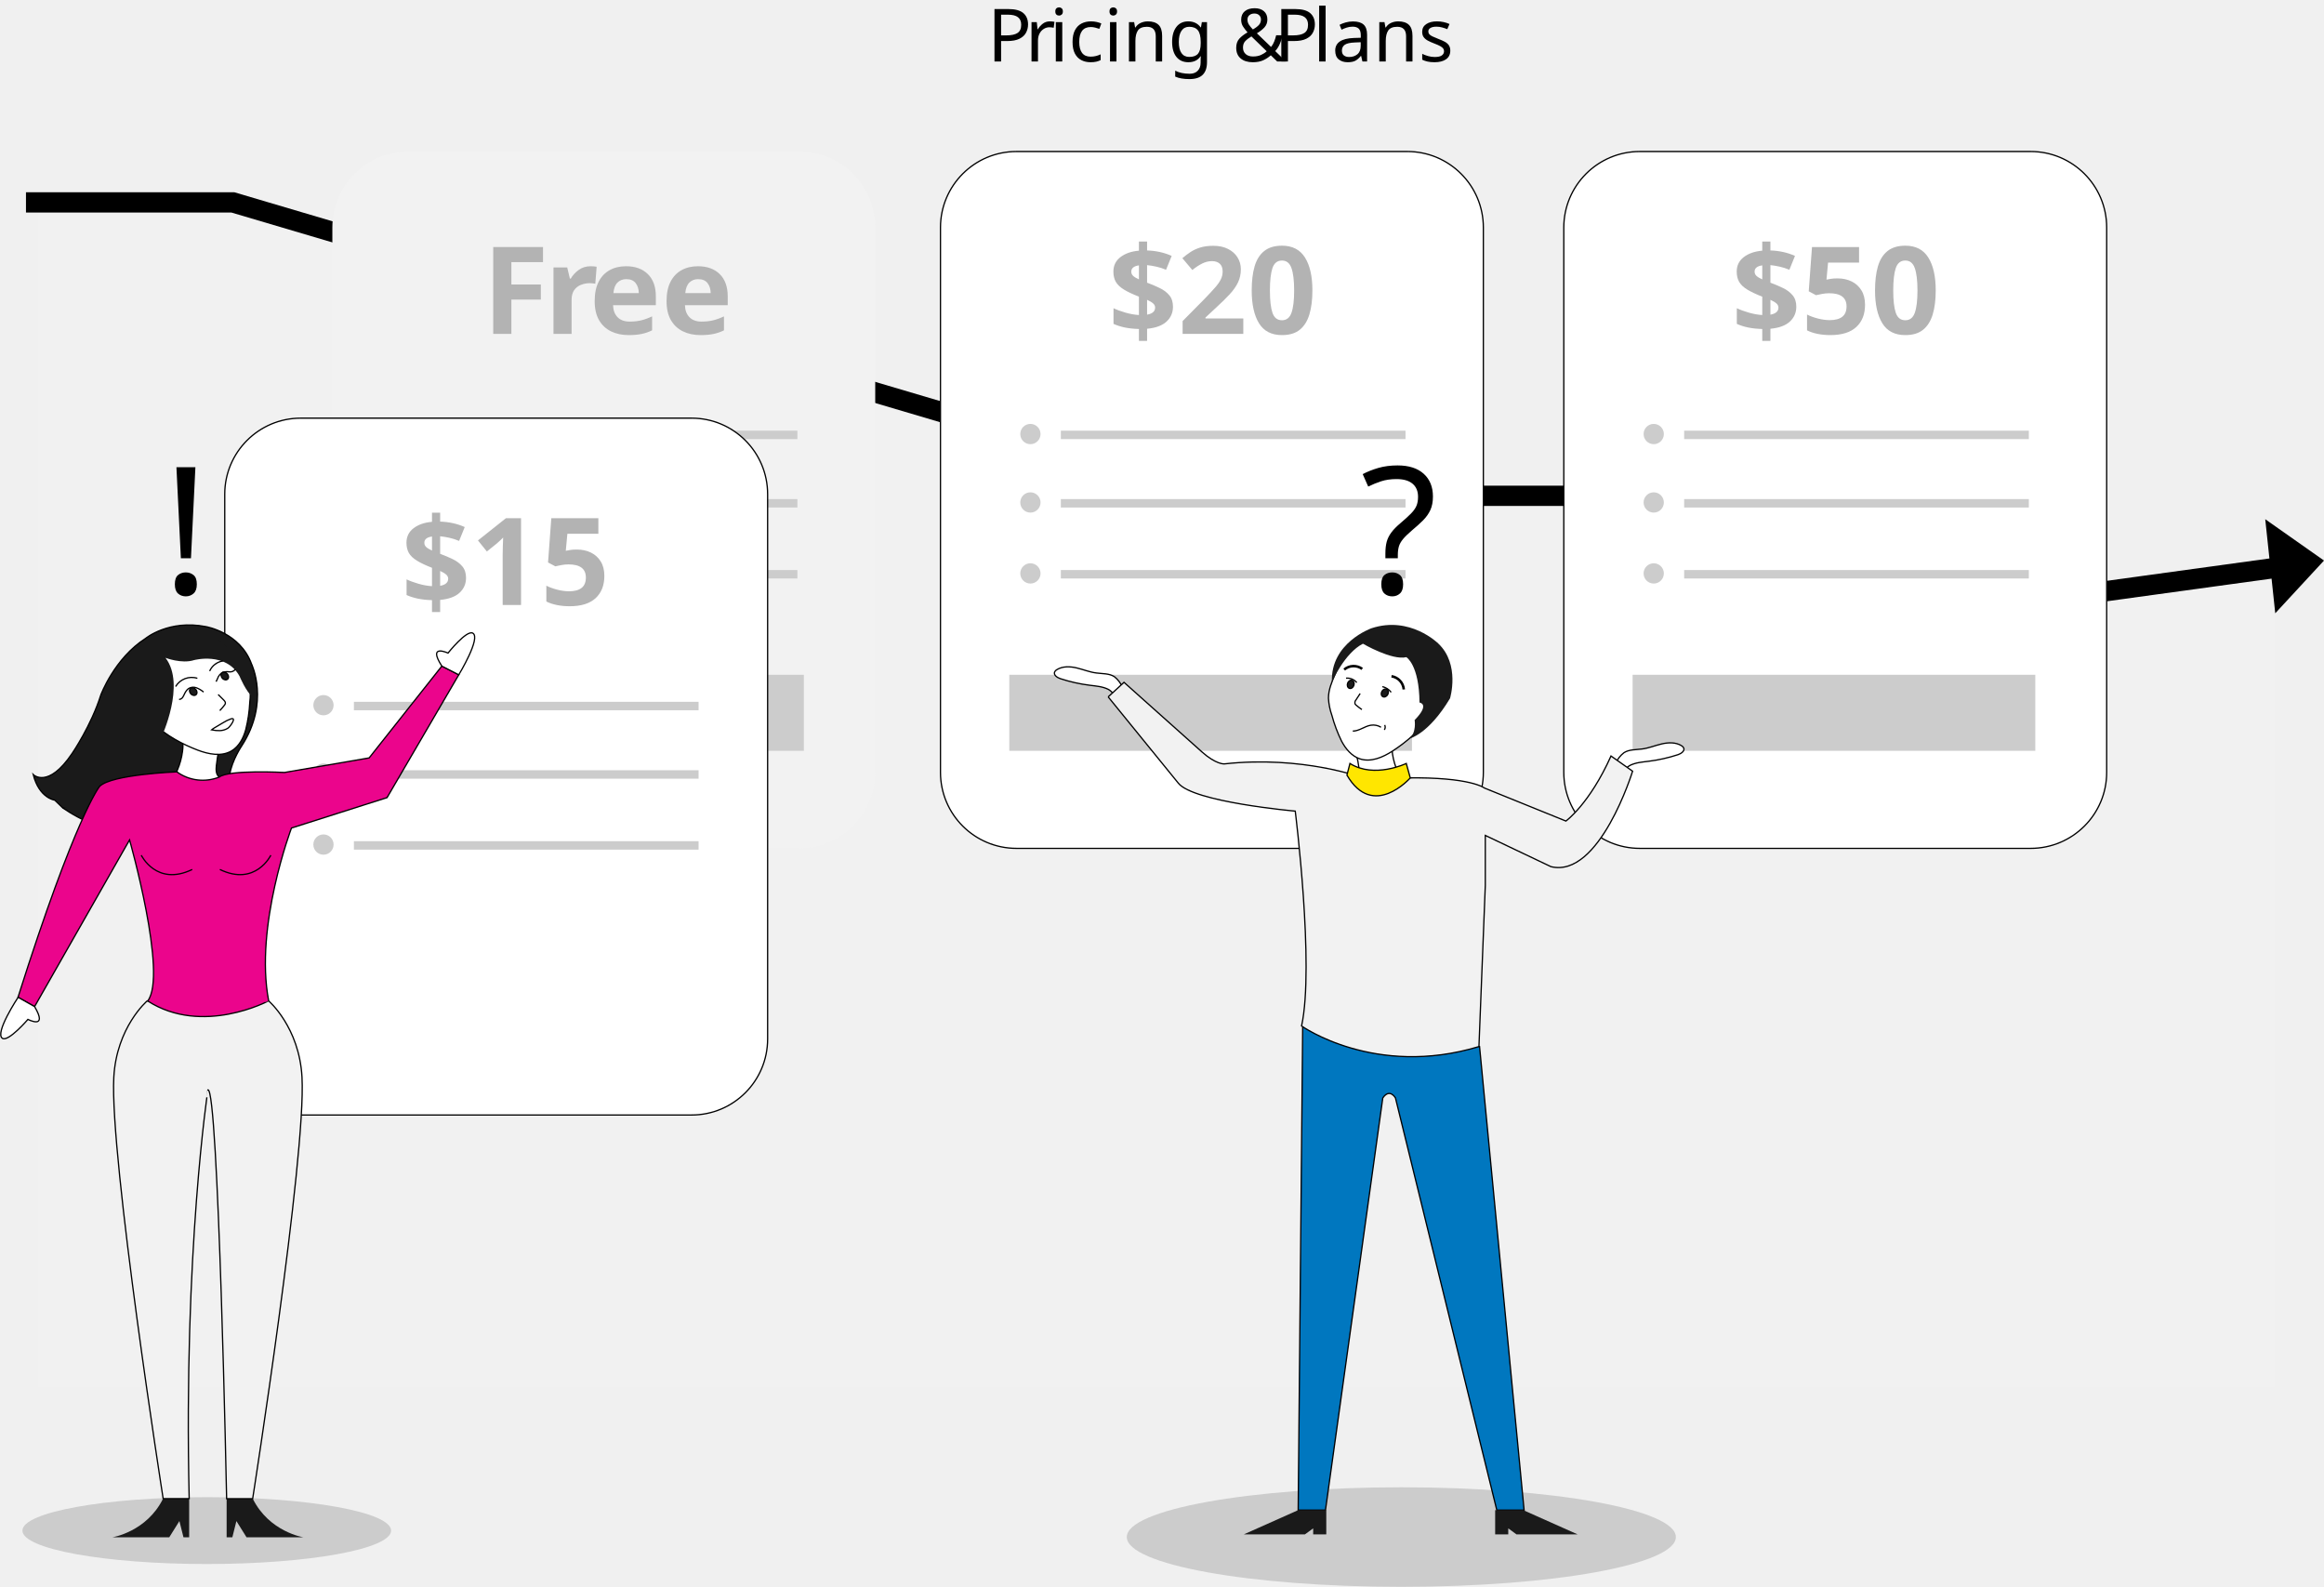
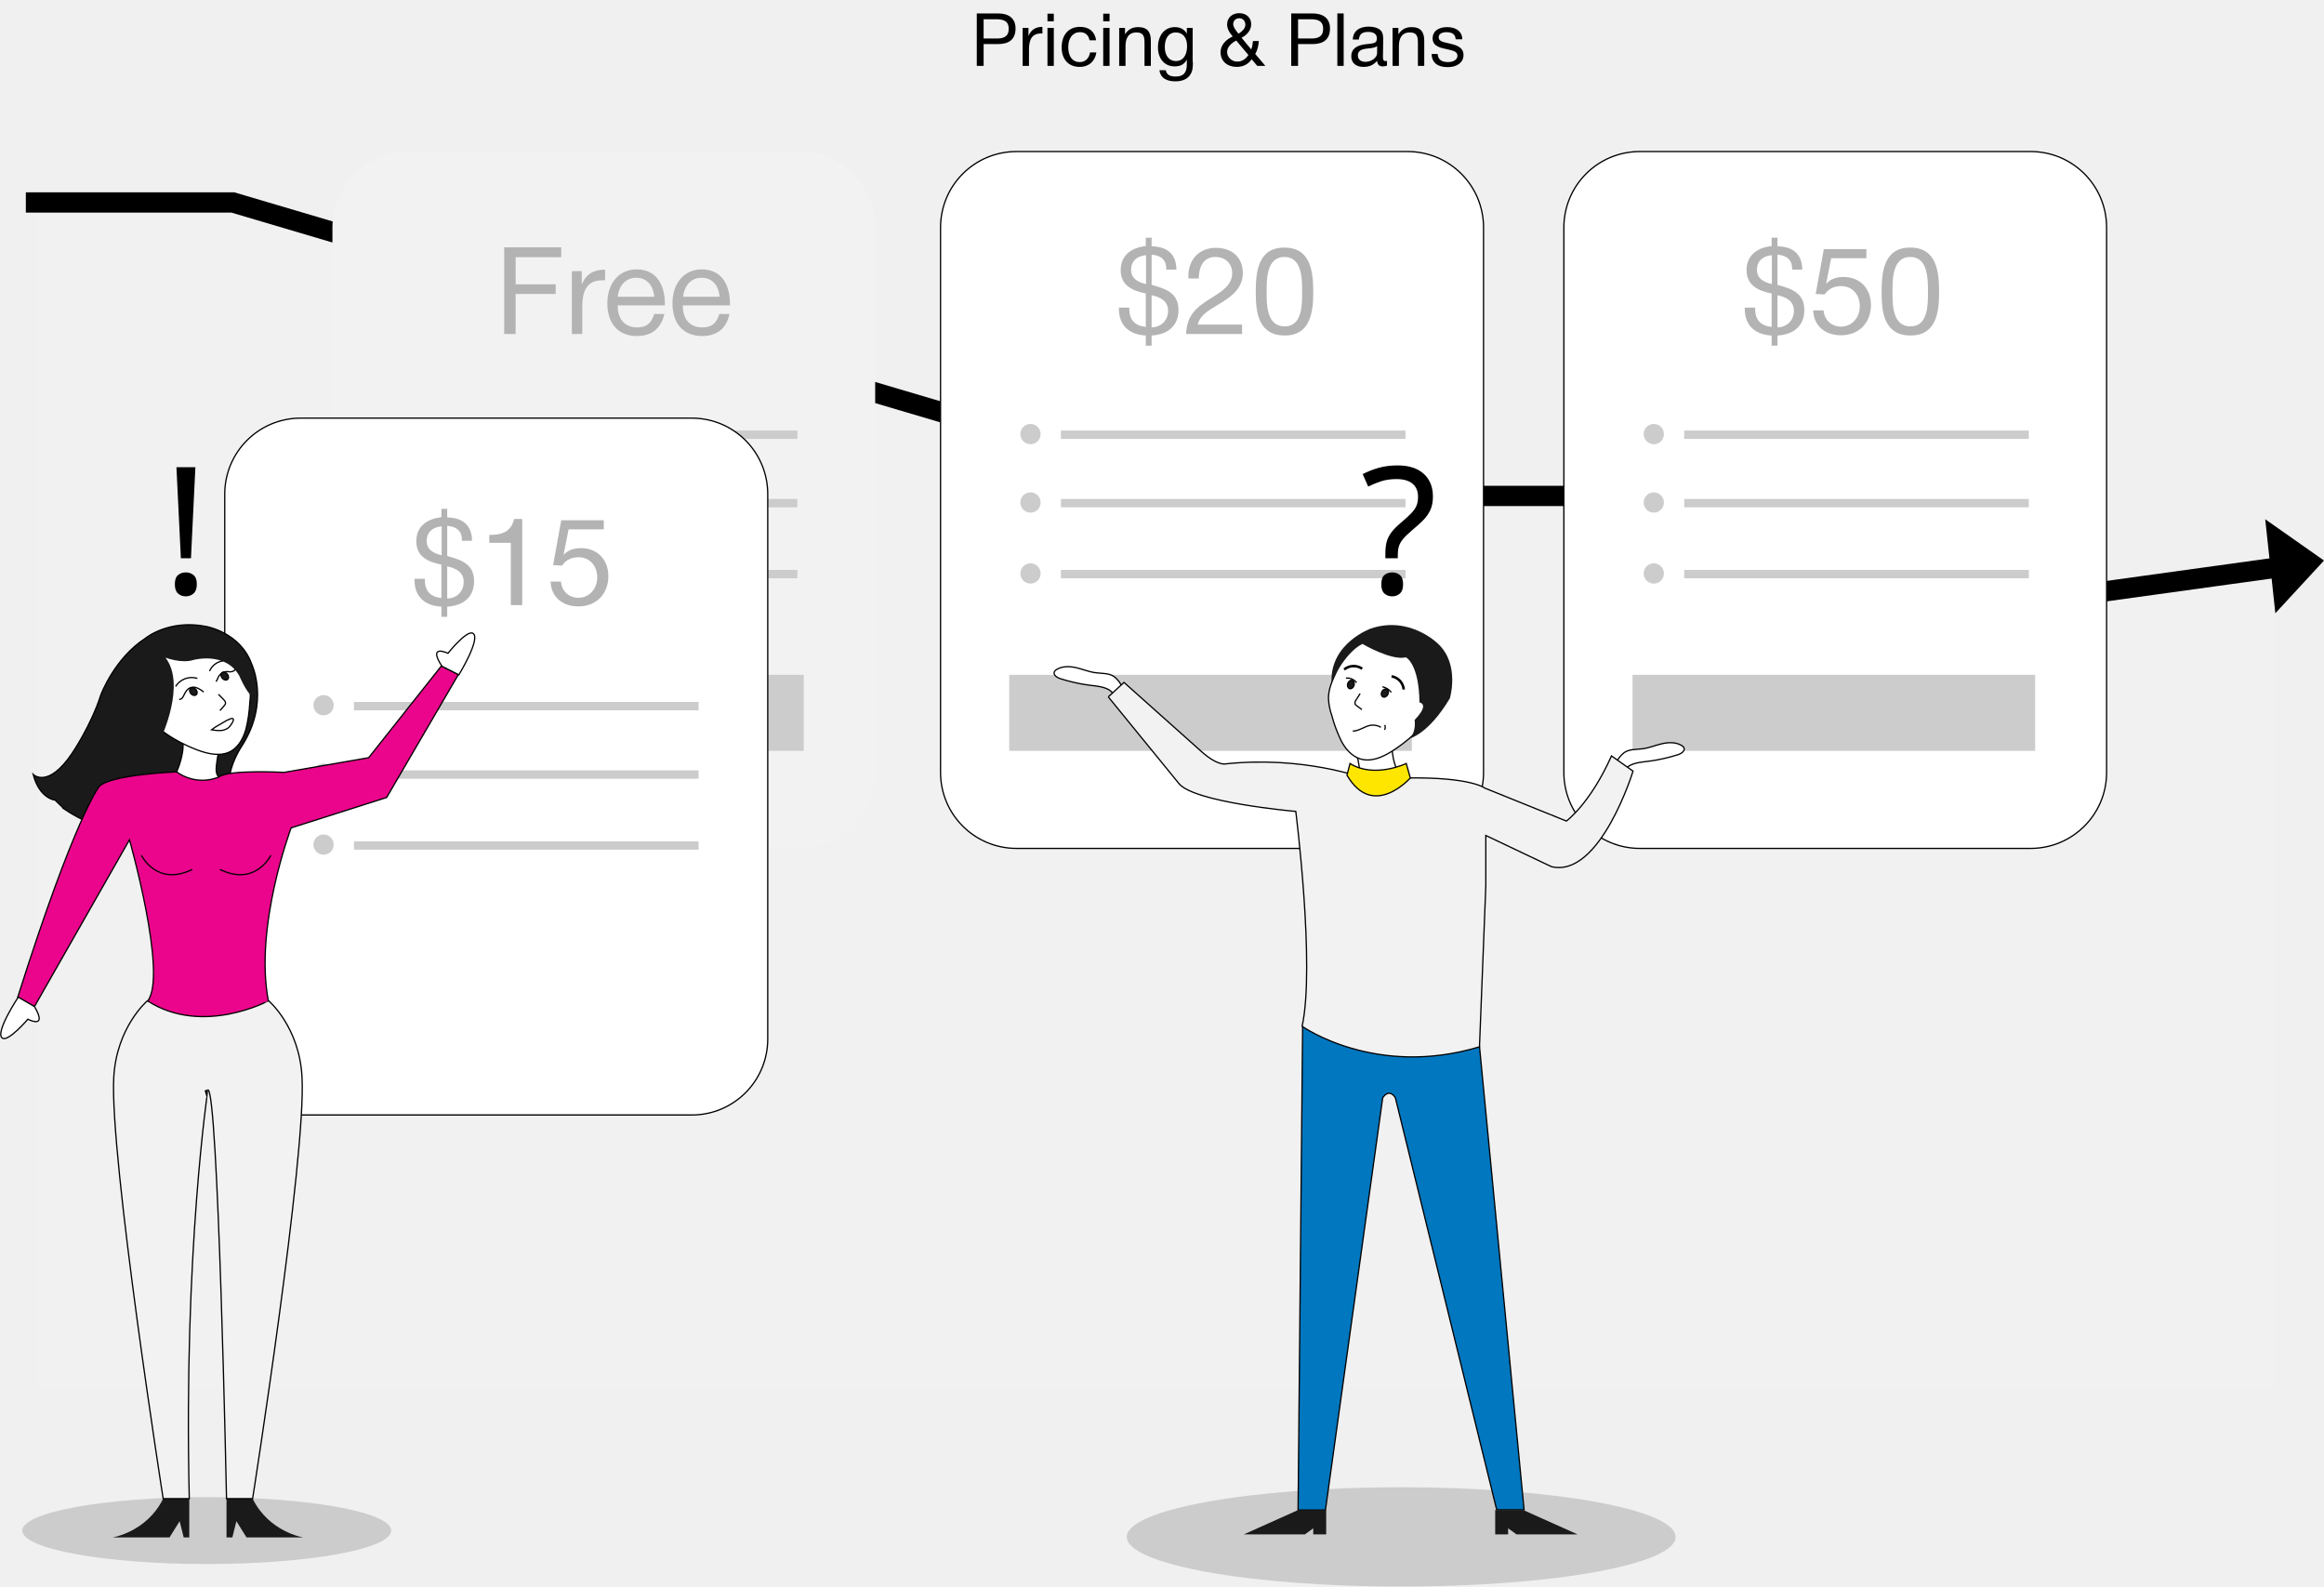
- <svg xmlns="http://www.w3.org/2000/svg" viewBox="0 0 917.19 626.19">
-   <defs>
-     <style>.cls-1,.cls-21,.cls-4{fill:#f2f2f2;}.cls-1{opacity:0.4;}.cls-2,.cls-20,.cls-5{fill:none;}.cls-18,.cls-2,.cls-20,.cls-21,.cls-22,.cls-23,.cls-24,.cls-25,.cls-3{stroke:#000;stroke-miterlimit:10;}.cls-2{stroke-width:8px;}.cls-24,.cls-3{fill:#fff;}.cls-18,.cls-20,.cls-21,.cls-22,.cls-23,.cls-25,.cls-3{stroke-width:0.5px;}.cls-6{fill:#ccc;}.cls-7,.cls-8{font-size:48px;fill:#b3b3b3;font-family:MyriadPro-Bold, Myriad Pro;font-weight:700;}.cls-8{letter-spacing:-0.02em;}.cls-9{letter-spacing:-0.01em;}.cls-10{letter-spacing:0em;}.cls-11{font-size:28.98px;}.cls-11,.cls-16,.cls-17{font-family:MyriadPro-Regular, Myriad Pro;}.cls-12{letter-spacing:-0.02em;}.cls-13{letter-spacing:0em;}.cls-14{letter-spacing:0em;}.cls-15{letter-spacing:-0.01em;}.cls-16,.cls-17{font-size:70px;}.cls-16{letter-spacing:-0.02em;}.cls-17{letter-spacing:-0.02em;}.cls-18,.cls-19{fill:#1a1a1a;}.cls-22{fill:#eb058c;}.cls-23{fill:#0077bf;}.cls-25{fill:#ffe600;}</style>
-   </defs>
-   <g id="Layer_13" data-name="Layer 13">
-     <polygon class="cls-1" points="15.29 547.66 15.29 79.86 91.87 79.86 483.32 195.66 761.42 195.66 821.12 234.66 897.95 224.1 897.95 547.66 15.29 547.66" />
-     <polyline class="cls-2" points="10.25 79.86 16.8 79.86 91.87 79.86 483.32 195.66 761.42 195.66 821.12 234.66 904.25 223.23" />
-     <polygon points="894 204.89 897.95 242.01 917.19 221.2 894 204.89" />
+ <svg xmlns="http://www.w3.org/2000/svg" version="1.1" x="0px" y="0px" viewBox="0 0 917.2 626.2" style="enable-background:new 0 0 917.2 626.2;" xml:space="preserve">
+   <style type="text/css">
+ 	.st0{opacity:0.4;fill:#F2F2F2;enable-background:new    ;}
+ 	.st1{fill:none;stroke:#000000;stroke-width:8;stroke-miterlimit:10;}
+ 	.st2{fill:#FFFFFF;stroke:#000000;stroke-width:0.5;stroke-miterlimit:10;}
+ 	.st3{fill:#F2F2F2;}
+ 	.st4{fill:none;}
+ 	.st5{fill:#CCCCCC;}
+ 	.st6{font-family:'MyriadPro-Regular';}
+ 	.st7{font-size:70px;}
+ 	.st8{fill:#1A1A1A;stroke:#000000;stroke-width:0.5;stroke-miterlimit:10;}
+ 	.st9{fill:#1A1A1A;}
+ 	.st10{fill:none;stroke:#000000;stroke-width:0.5;stroke-miterlimit:10;}
+ 	.st11{fill:#F2F2F2;stroke:#000000;stroke-width:0.5;stroke-miterlimit:10;}
+ 	.st12{fill:#EB058C;stroke:#000000;stroke-width:0.5;stroke-miterlimit:10;}
+ 	.st13{fill:#0077BF;stroke:#000000;stroke-width:0.5;stroke-miterlimit:10;}
+ 	.st14{fill:#FFFFFF;stroke:#000000;stroke-miterlimit:10;}
+ 	.st15{fill:#FFE600;stroke:#000000;stroke-width:0.5;stroke-miterlimit:10;}
+ 	.st16{enable-background:new    ;}
+ 	.st17{fill:#B3B3B3;}
+ </style>
+   <g id="Layer_1">
+     <g id="Layer_1_1_">
+       <g id="Layer_13">
+         <polygon class="st0" points="15.3,547.7 15.3,79.9 91.9,79.9 483.3,195.7 761.4,195.7 821.1,234.7 898,224.1 898,547.7    " />
+         <polyline class="st1" points="10.2,79.9 16.8,79.9 91.9,79.9 483.3,195.7 761.4,195.7 821.1,234.7 904.2,223.2    " />
+         <polygon points="894,204.9 898,242 917.2,221.2    " />
+       </g>
+       <g id="Layer_5">
+         <path class="st2" d="M401.2,59.8h154.3c16.6,0,30,13.4,30,30v215c0,16.6-13.4,30-30,30H401.2c-16.6,0-30-13.4-30-30v-215     C371.2,73.2,384.6,59.8,401.2,59.8z" />
+         <path class="st3" d="M161.2,59.8h154.2c16.6,0,30,13.4,30,30v215c0,16.6-13.4,30-30,30H161.2c-16.6,0-30-13.4-30-30v-215     C131.2,73.2,144.6,59.8,161.2,59.8z" />
+         <path class="st2" d="M647.2,59.8h154.2c16.6,0,30,13.4,30,30v215c0,16.6-13.4,30-30,30H647.2c-16.6,0-30-13.4-30-30v-215     C617.2,73.2,630.6,59.8,647.2,59.8z" />
+         <path class="st4" d="M260.3,407c0-3.1,2.2-5.8,5.3-6.3" />
+         <path class="st4" d="M195.2,445.7c-0.2,4.4,0.5,8.8,2,13" />
+       </g>
+       <g id="Layer_12">
+         <ellipse class="st5" cx="553" cy="606.5" rx="108.3" ry="19.6" />
+         <ellipse class="st5" cx="81.6" cy="604" rx="72.8" ry="13.2" />
+       </g>
+       <g id="Layer_9">
+         <rect x="664.7" y="169.9" class="st5" width="136" height="3.3" />
+         <circle class="st5" cx="652.7" cy="171.3" r="4" />
+         <rect x="664.7" y="196.9" class="st5" width="136" height="3.3" />
+         <circle class="st5" cx="652.7" cy="198.3" r="4" />
+         <rect x="664.7" y="224.9" class="st5" width="136" height="3.3" />
+         <circle class="st5" cx="652.7" cy="226.3" r="4" />
+         <rect x="644.3" y="266.3" class="st5" width="158.9" height="30" />
+       </g>
+       <g id="Layer_9_copy">
+         <rect x="418.7" y="169.9" class="st5" width="136" height="3.3" />
+         <circle class="st5" cx="406.7" cy="171.3" r="4" />
+         <rect x="418.7" y="196.9" class="st5" width="136" height="3.3" />
+         <circle class="st5" cx="406.7" cy="198.3" r="4" />
+         <rect x="418.7" y="224.9" class="st5" width="136" height="3.3" />
+         <circle class="st5" cx="406.7" cy="226.3" r="4" />
+         <rect x="398.3" y="266.3" class="st5" width="158.9" height="30" />
+       </g>
+       <g id="Layer_9_copy_2">
+         <rect x="178.7" y="169.9" class="st5" width="136" height="3.3" />
+         <circle class="st5" cx="166.7" cy="171.3" r="4" />
+         <rect x="178.7" y="196.9" class="st5" width="136" height="3.3" />
+         <circle class="st5" cx="166.7" cy="198.3" r="4" />
+         <rect x="178.7" y="224.9" class="st5" width="136" height="3.3" />
+         <circle class="st5" cx="166.7" cy="226.3" r="4" />
+         <rect x="158.3" y="266.3" class="st5" width="158.9" height="30" />
+       </g>
+       <g id="Layer_14">
+         <path class="st2" d="M118.7,165H273c16.6,0,30,13.4,30,30v215c0,16.6-13.4,30-30,30H118.7c-16.6,0-30-13.4-30-30V195     C88.7,178.4,102.1,165,118.7,165z" />
+       </g>
+       <g id="Layer_9_copy_3">
+         <rect x="139.7" y="277" class="st5" width="136" height="3.3" />
+         <circle class="st5" cx="127.7" cy="278.3" r="4" />
+         <rect x="139.7" y="304" class="st5" width="136" height="3.3" />
+         <circle class="st5" cx="127.7" cy="305.3" r="4" />
+         <rect x="139.7" y="332" class="st5" width="136" height="3.3" />
+         <circle class="st5" cx="127.7" cy="333.3" r="4" />
+       </g>
+       <g id="Layer_4">
+         <text transform="matrix(1 0 0 1 536.96 234.35)" class="st6 st7">?</text>
+         <text transform="matrix(1 0 0 1 63.96 234.35)" class="st6 st7">!</text>
+       </g>
+       <g id="Layer_15">
+         <path class="st8" d="M13.1,305.6c0,0,5.8,5.9,15.4-8.4c0,0,7.5-11,11.3-23c0,0,5.3-14.4,17.7-22.4c0,0,9.1-7.5,23.8-4.6     c0,0,13.5,2.3,18,14.8c0,0,7.3,15-3.8,32.3c0,0-3.8,5.6-4.7,11.2L61,321.1l-36.2-2.4l-3.1-3C21.6,315.8,15.5,315,13.1,305.6z" />
+         <path class="st8" d="M24.7,318.8c0,0,16.2,11.9,30.3,9l37.8-15.9l-2.1-6.3" />
+         <path class="st2" d="M70,303.9c-0.1,0.2-0.2,0.5-0.2,0.7c0.1,0.2,0.2,0.4,0.4,0.6c1.9,2.1,4.1,4,6.4,5.7c1.4,1,3.1,1.9,4.7,1.4     c1-0.4,1.8-1.1,2.4-2l2.9-3.5c-1.3-0.9-1.4-2.9-1.2-4.5c0.2-2.1,0.6-4.3,1-6.4c-3.5-2.7-7.5-4.4-11.8-5c-1.5-0.2-2.2,0-2.3,1.5     c-0.1,1.3,0,2.7-0.2,4C71.7,299,71,301.5,70,303.9z" />
+         <path class="st2" d="M78,296c4.3,1.6,9.4,2.7,13.4,0.3c2.9-1.8,4.6-5,5.6-8.3c0.9-3.5,1.4-7.2,1.6-10.8c0.3-2.3,0.3-4.6-0.1-6.9     c-0.7-3.2-2.7-6-4.6-8.7c-3.2-4.4-6.8-9.1-11.9-10.8c-2.9-1-6.1-0.9-9.2-0.7c-2.3,0-4.6,0.4-6.7,1c-1.8,0.7-3.5,1.7-4.9,3     c-4.1,3.5-6.9,8.5-7.6,13.8C51.6,282.1,66.4,291.6,78,296z" />
+         <path class="st9" d="M63.7,290.9c0,0,9.8-20.8,1.6-31.4c0,0,6.3,2.5,11.2,0.9c0,0,12.6-3.4,18,6.4c0,0,2.5,6.1,5.3,8.4v-5     l-4.3-9.9l-11.8-10.2l-11-2.7L61.6,252l-7.2,7.1l-3.3,16.5L58,287L63.7,290.9z" />
+         <path class="st2" d="M70.7,276c0.6,0,1.1-0.3,1.4-0.8s0.6-1,0.8-1.5c0.2-0.4,0.4-0.7,0.7-1.1c0.2-0.3,0.5-0.6,0.9-0.9     c0.9-0.6,2.1-0.7,3.1-0.3c1,0.4,2,1,2.8,1.7" />
+         <path class="st2" d="M85.3,269l0.6-1.2c0.3-1,1.1-1.9,2-2.5c0.9-0.3,1.8-0.3,2.6-0.2c0.9,0.1,1.8-0.2,2.4-0.9" />
+         <path class="st2" d="M77.9,267.7c-3.3-1-6.8,0.3-8.6,3.2" />
+         <path class="st2" d="M82.7,264.8c1-2.2,3-3.7,5.3-4" />
+         <path class="st2" d="M86.8,280.4c0.7-0.7,1.3-1.4,1.9-2.2c0.2-0.2,0.3-0.4,0.3-0.6c0.1-0.5-0.3-1.1-0.7-1.5l-2.1-2.1" />
+         <ellipse transform="matrix(0.751 -0.6603 0.6603 0.751 -161.1784 118.3206)" class="st8" cx="76.3" cy="272.9" rx="1.3" ry="1.7" />
+         <ellipse transform="matrix(0.751 -0.6603 0.6603 0.751 -154.0706 125.0209)" class="st8" cx="88.7" cy="266.8" rx="1.3" ry="1.7" />
+         <path class="st10" d="M90,287.3c-0.9,0.6-2,1-3.2,1c-1.1,0-2.2-0.1-3.3-0.3c0.4-0.3,0.8-0.6,1.2-0.9l3.4-2c0.9-0.6,1.9-1.1,3-1.5     C93.6,282.9,90.8,286.8,90,287.3z" />
+         <path class="st9" d="M89.4,591.4v15.3h2.3l1.6-6.4l4,6.4h22.4c0,0-13.5-2.1-20-15.3H89.4z" />
+         <path class="st9" d="M74.7,591.4v15.3h-2.2l-1.6-6.4l-4,6.4H44.4c0,0,13.5-2.1,20-15.3H74.7z" />
+         <path class="st11" d="M74.7,591.4H64.4c0,0-21.2-135-19.5-166.3C46,405.3,58.1,395,58.1,395h48c0,0,12.1,10.3,13.1,30.1     c1.7,31.3-19.5,166.3-19.5,166.3H89.4c0,0-3.3-163-7.4-161.3C82.1,430.1,72.4,493.4,74.7,591.4z" />
+         <path class="st12" d="M58.3,395c7.9-10.3-7.2-63.6-7.2-63.6l-37.5,65.8L7,393.5c22.7-71.7,32.2-83.2,32.2-83.2     c4.7-4.7,30.5-5.7,30.5-5.7c4.9,3.5,11.2,4.3,16.7,2c3.8-3,25.7-1.8,25.7-1.8l33.4-5.8l28.7-36.2l6.7,3.4l-28.3,48.5l-37.7,12     c0,0-14.6,38.7-9,68.2C106.1,395,79.8,408.9,58.3,395z" />
+         <path class="st12" d="M106.9,337.5c0,0-6,12.5-20.1,5.6" />
+         <path class="st12" d="M55.8,337.5c0,0,6,12.5,20.1,5.6" />
+         <path class="st2" d="M174.4,262.9c-5.8-9,2.4-5.1,2.4-5.1s7.3-9.2,9.8-7.9c3.4,1.8-5.5,16.4-5.5,16.4L174.4,262.9z" />
+         <path class="st2" d="M13.6,397.2c5.4,9.2-2.6,5-2.6,5s-7.6,8.9-10,7.5c-3.3-1.9,6.2-16.2,6.2-16.2L13.6,397.2z" />
+       </g>
+       <g id="Layer_16">
+         <path class="st10" d="M546.1,426.3" />
+         <path class="st13" d="M523.1,595.9h-10.8l1.8-191.1l69.8,8.1l17.6,182.9h-10.8l-40-162.6c0,0-2.2-4-5,0L523.1,595.9h-10.8" />
+         <path class="st2" d="M643.4,302c2.2-1.1,4.8-1.3,7.3-1.6c3.9-0.5,7.8-1.4,11.6-2.6c1.2-0.4,2.8-1.4,2.3-2.7     c-0.2-0.4-0.5-0.7-0.9-0.9c-2.3-1.4-5.2-1.3-7.8-0.7s-5.1,1.7-7.8,2c-2.4,0.3-5.1,0.1-7.1,1.5c-1.4,1.1-2.5,2.5-3.2,4.1     c-0.9,1.6-1.8,3.2-2.6,4.9C638.7,308.8,640.5,303.4,643.4,302z" />
+         <path class="st2" d="M437.3,272c-2.2-1.1-4.8-1.3-7.3-1.6c-3.9-0.5-7.8-1.4-11.6-2.6c-1.2-0.4-2.8-1.4-2.3-2.7     c0.2-0.4,0.5-0.7,0.9-0.9c2.3-1.4,5.2-1.3,7.8-0.7s5.1,1.7,7.8,2c2.4,0.3,5.1,0.1,7.1,1.5c1.4,1.1,2.5,2.5,3.2,4.2     c0.9,1.6,1.8,3.2,2.6,4.9C442,278.8,440.2,273.4,437.3,272z" />
+         <path class="st11" d="M437.4,275l6.2-5.7l30.7,27.4c5.7,5.1,8.9,4.8,8.9,4.8c31-3.4,54.8,5.5,54.8,5.5c7.3,8.5,17.2,0,17.2,0     c25.4-0.4,30.8,4,30.8,4l32.2,13c0,0,9.3-6.7,17.8-25.7l8.5,6c0,0-13,42.3-32.2,37.7l-25.9-12.3v19.8l-2.5,63.6     c-41.1,12.4-70-8.1-70-8.1c5.2-23.8-2.5-84.8-2.5-84.8s-40.4-3.5-46.2-11.1L437.4,275" />
+         <polygon class="st9" points="590.1,595.9 590.1,605.5 595.2,605.5 595.2,603.1 598.5,605.5 622.6,605.5 622.6,605.5 601.2,595.9         " />
+         <polygon class="st9" points="523.4,595.9 523.4,605.5 518.3,605.5 518.3,603.1 515,605.5 490.9,605.5 490.9,605.5 512.3,595.9         " />
+         <path class="st2" d="M551.8,304.9c0.1,0.2,0.2,0.4,0.2,0.7c-0.1,0.2-0.2,0.4-0.3,0.6c-1.9,2.1-3.9,4.1-6.2,5.8     c-1.3,1-3,2-4.6,1.5c-1-0.4-1.8-1.1-2.4-1.9l-3-3.5c1.3-1,1.3-2.9,1.1-4.5c-0.3-2.1-0.7-4.2-1.2-6.3c3.4-2.7,7.4-4.6,11.6-5.3     c1.5-0.2,2.2,0,2.3,1.5c0.1,1.3,0.1,2.7,0.3,4C549.9,300,550.7,302.6,551.8,304.9z" />
+         <path class="st2" d="M549.6,296.3c-3.9,2.5-8.6,4.6-13,3.1c-3.2-1.1-5.6-3.9-7.2-6.9c-1.6-3.3-2.9-6.7-3.8-10.2     c-0.8-2.2-1.2-4.5-1.3-6.8c0-3.3,1.3-6.5,2.7-9.5c2.2-5,4.7-10.3,9.4-13c2.7-1.6,5.8-2.1,8.8-2.6c2.2-0.5,4.5-0.6,6.8-0.4     c1.9,0.3,3.7,1,5.4,1.9c4.8,2.6,8.5,6.8,10.3,11.9C572.5,277.3,560,289.6,549.6,296.3z" />
+         <path class="st14" d="M549.2,266.9c2.6,0.4,4.6,2.6,4.8,5.2" />
+         <path class="st14" d="M530.5,264.2c2-1.7,5-1.8,7.1-0.3" />
+         <path class="st2" d="M537.5,280c-0.8-0.5-1.5-1.1-2.3-1.7c-0.2-0.1-0.3-0.3-0.4-0.5c-0.1-0.6,0-1.1,0.4-1.6l1.6-2.5" />
+         <ellipse transform="matrix(0.4879 -0.8729 0.8729 0.4879 41.1344 617.1788)" class="st8" cx="546.6" cy="273.5" rx="1.7" ry="1.3" />
+         <ellipse transform="matrix(0.3122 -0.95 0.95 0.3122 110.1141 692.2399)" class="st8" cx="533.1" cy="270.1" rx="1.7" ry="1.3" />
+         <path class="st9" d="M560.2,277.2c0,0,4.3,0.5-1.9,6.9c0,0,0.8,5-2.2,7.4c0,0,7.5-1.5,16.1-15.9c0,0,4.1-13.4-4.7-21.6     c0,0-11.1-11.1-26.4-6c0,0-16.2,5.7-15.6,21.2c0,0,5-11.5,12.2-15.1c0,0,11.4,6.7,17.1,5.3C555,259.3,560.1,262.3,560.2,277.2z" />
+         <path class="st10" d="M531.2,267.6c1.6-0.2,3.2,0.5,4.2,1.8" />
+         <path class="st10" d="M545.6,271c1.4,0.3,2.6,1.1,3.5,2.2" />
+         <path class="st10" d="M546.5,286.1c0.3,0.6,0.3,1.4-0.1,1.9" />
+         <path class="st10" d="M533.9,288.5c2.5,0,4.6-1.9,7.1-2.3c1.4-0.2,2.8,0.1,4,0.8" />
+         <g id="Layer_17">
+           <path class="st15" d="M532.8,301.3l-1.2,4.6c10.3,17.7,25,1.1,25,1.1l-1.6-5.7C555,301.3,542.4,307.3,532.8,301.3z" />
+         </g>
+       </g>
+     </g>
+     <g id="Layer_2">
+       <g class="st16">
+         <path class="st17" d="M221.5,101.5h-18v10.7h15.8v3.8h-15.8v15.8h-4.5V97.6h22.5V101.5z" />
+         <path class="st17" d="M238.8,110.6c-0.4,0-0.6,0-1.1,0c-6.7,0-7.9,5.1-7.9,10.7v10.5h-4.1V107h3.9v5.3c1.7-4.2,4.8-5.9,9.2-5.9     V110.6z" />
+         <path class="st17" d="M251.4,132.6c-7.3,0-11.7-4.8-11.7-12.9c0-8,4.7-13.4,11.5-13.4c8.2,0,11.2,6.5,11.2,13.6v0.6h-18.6l0,0.3     c0,5.3,2.9,8.4,7.7,8.4c3.6,0,5.5-1.5,6.7-5.3h4C260.9,129.6,257.2,132.6,251.4,132.6z M251.1,109.6c-4,0-6.8,2.9-7.3,7.5h14.4     C257.8,112.5,255.2,109.6,251.1,109.6z" />
+         <path class="st17" d="M277.1,132.6c-7.3,0-11.7-4.8-11.7-12.9c0-8,4.7-13.4,11.5-13.4c8.2,0,11.2,6.5,11.2,13.6v0.6h-18.6l0,0.3     c0,5.3,2.9,8.4,7.7,8.4c3.6,0,5.5-1.5,6.7-5.3h4C286.7,129.6,283,132.6,277.1,132.6z M276.9,109.6c-4,0-6.8,2.9-7.3,7.5H284     C283.6,112.5,281,109.6,276.9,109.6z" />
+       </g>
+     </g>
+     <g id="Layer_2_copy">
+       <g class="st16">
+         <path class="st17" d="M454.5,97.2c6.1,0.1,9.7,3,9.8,9.2h-4v-0.3c0-3.4-1.9-5.3-5.8-5.6v11.9c5.6,1.6,10.6,3.1,10.6,10     c0,5.9-3.9,9.6-10.6,10v4h-2.3v-4c-6.2-0.3-10.6-3.7-10.6-10.5v-0.5h4.1c0,0.3,0,0.5,0,0.6c0,4.3,2.3,6.6,6.5,7v-13.2     c-5.8-1.1-9.9-3.5-9.9-9.2c0-6,4.4-8.9,9.9-9.5v-3.3h2.3V97.2z M452.3,100.7c-3.6,0.3-5.9,2.4-5.9,5.7c0,3.6,2.8,5,5.9,5.7V100.7     z M454.5,129.2c3.8-0.1,6.5-2.8,6.5-6.6c0-3.9-3.2-5.4-6.5-6.1V129.2z" />
+         <path class="st17" d="M490.3,131.8h-22.2c0.4-7.8,4.2-10.6,10.1-14.3c3.6-2.3,8.1-4.8,8.1-9.7c0-3.8-2.7-6.4-6.6-6.4     c-5.1,0-6.5,4.3-6.6,8.5H469v-0.9c0-6.7,4.4-11.2,10.9-11.2c6.4,0,10.6,3.9,10.6,9.9c0,6.6-5.2,9.8-10.2,12.8     c-3.1,1.9-6.7,3.8-7.6,7.6h17.5V131.8z" />
+         <path class="st17" d="M518.3,115.6c0,8-1.4,16.8-11.2,16.8c-10.3,0-11.5-8.8-11.5-16.9s0.8-17.8,11.3-17.8     C517.5,97.7,518.3,107.5,518.3,115.6z M499.9,115.5c0,5,0.1,13.3,7.1,13.3c7,0,6.9-8.6,6.9-13.5c0-5,0.1-13.9-7-13.9     S499.9,110.3,499.9,115.5z" />
+       </g>
+     </g>
+     <g id="Layer_2_copy_2">
+       <g class="st16">
+         <path class="st17" d="M701.5,97.2c6.1,0.1,9.7,3,9.8,9.2h-4v-0.3c0-3.4-1.9-5.3-5.8-5.6v11.9c5.6,1.6,10.6,3.1,10.6,10     c0,5.9-3.9,9.6-10.6,10v4h-2.3v-4c-6.2-0.3-10.6-3.7-10.6-10.5v-0.5h4.1c0,0.3,0,0.5,0,0.6c0,4.3,2.3,6.6,6.5,7v-13.2     c-5.8-1.1-9.9-3.5-9.9-9.2c0-6,4.4-8.9,9.9-9.5v-3.3h2.3V97.2z M699.3,100.7c-3.6,0.3-5.9,2.4-5.9,5.7c0,3.6,2.8,5,5.9,5.7V100.7     z M701.5,129.2c3.8-0.1,6.5-2.8,6.5-6.6c0-3.9-3.2-5.4-6.5-6.1V129.2z" />
+         <path class="st17" d="M736.5,101.9h-13.8l-2,10.1c1.9-2,4.1-2.7,6.9-2.7c6.4,0,10.8,4.5,10.8,11.1c0,6.9-4.7,11.9-11.8,11.9     c-6.5,0-10.8-3.9-11-9.8h4.1c0.3,3.8,3.1,6.4,6.9,6.4c4.2,0,7.4-3.5,7.4-8c0-4.7-3-8-7.4-8c-2.8,0-5,1.1-6.5,3.3l-3.5-0.2     l3.2-17.7h16.8V101.9z" />
+         <path class="st17" d="M765.3,115.6c0,8-1.4,16.8-11.2,16.8c-10.3,0-11.5-8.8-11.5-16.9s0.8-17.8,11.3-17.8     C764.5,97.7,765.3,107.5,765.3,115.6z M746.9,115.5c0,5,0.1,13.3,7.1,13.3c7,0,6.9-8.6,6.9-13.5c0-5,0.1-13.9-7-13.9     S746.9,110.3,746.9,115.5z" />
+       </g>
+     </g>
+     <g id="Layer_2_copy_3">
+       <g class="st16">
+         <path class="st17" d="M176.5,204.2c6.1,0.1,9.7,3,9.8,9.2h-4v-0.3c0-3.4-1.9-5.3-5.8-5.6v11.9c5.6,1.6,10.6,3.1,10.6,10     c0,5.9-3.9,9.6-10.6,10v4h-2.3v-4c-6.2-0.3-10.6-3.7-10.6-10.5v-0.5h4.1c0,0.3,0,0.5,0,0.6c0,4.3,2.3,6.6,6.5,7v-13.2     c-5.8-1.1-9.9-3.5-9.9-9.2c0-6,4.4-8.9,9.9-9.5v-3.3h2.3V204.2z M174.3,207.7c-3.6,0.3-5.9,2.4-5.9,5.7c0,3.6,2.8,5,5.9,5.7     V207.7z M176.5,236.2c3.8-0.1,6.5-2.8,6.5-6.6c0-3.9-3.2-5.4-6.5-6.1V236.2z" />
+         <path class="st17" d="M206.1,238.8h-4.5v-24.6h-8.5v-3.1c5,0,8.6-1.2,9.8-6.3h3.2V238.8z" />
+         <path class="st17" d="M238.2,208.9h-13.8l-2,10.1c1.9-2,4.1-2.7,6.9-2.7c6.4,0,10.8,4.5,10.8,11.1c0,6.9-4.7,11.9-11.8,11.9     c-6.5,0-10.8-3.9-11-9.8h4.1c0.3,3.8,3.1,6.4,6.9,6.4c4.2,0,7.4-3.5,7.4-8c0-4.7-3-8-7.4-8c-2.8,0-5,1.1-6.5,3.3l-3.5-0.2     l3.2-17.7h16.8V208.9z" />
+       </g>
+     </g>
  </g>
-   <g id="Layer_5" data-name="Layer 5">
-     <rect class="cls-3" x="371.17" y="59.79" width="214.25" height="274.99" rx="30" ry="30" />
-     <rect class="cls-4" x="131.17" y="59.79" width="214.25" height="274.99" rx="30" ry="30" />
-     <rect class="cls-3" x="617.17" y="59.79" width="214.25" height="274.99" rx="30" ry="30" />
-     <path class="cls-5" d="M260.32,407a6.38,6.38,0,0,1,5.27-6.3" />
-     <path class="cls-5" d="M195.24,445.66a32.74,32.74,0,0,0,2,13" />
-   </g>
-   <g id="Layer_12" data-name="Layer 12">
-     <ellipse class="cls-6" cx="553.05" cy="606.55" rx="108.35" ry="19.64" />
-     <ellipse class="cls-6" cx="81.6" cy="604" rx="72.75" ry="13.19" />
-   </g>
-   <g id="Layer_9" data-name="Layer 9">
-     <rect class="cls-6" x="664.67" y="169.95" width="136.03" height="3.33" />
-     <circle class="cls-6" cx="652.66" cy="171.28" r="4" />
-     <rect class="cls-6" x="664.67" y="196.95" width="136.03" height="3.33" />
-     <circle class="cls-6" cx="652.66" cy="198.28" r="4" />
-     <rect class="cls-6" x="664.67" y="224.95" width="136.03" height="3.33" />
-     <circle class="cls-6" cx="652.66" cy="226.28" r="4" />
-     <rect class="cls-6" x="644.33" y="266.28" width="158.92" height="30" />
-     <text class="cls-7" transform="translate(683.35 131.75)">$50</text>
-   </g>
-   <g id="Layer_9_copy" data-name="Layer 9 copy">
-     <rect class="cls-6" x="418.67" y="169.95" width="136.03" height="3.33" />
-     <circle class="cls-6" cx="406.66" cy="171.28" r="4" />
-     <rect class="cls-6" x="418.67" y="196.95" width="136.03" height="3.33" />
-     <circle class="cls-6" cx="406.66" cy="198.28" r="4" />
-     <rect class="cls-6" x="418.67" y="224.95" width="136.03" height="3.33" />
-     <circle class="cls-6" cx="406.66" cy="226.28" r="4" />
-     <rect class="cls-6" x="398.33" y="266.28" width="158.92" height="30" />
-     <text class="cls-7" transform="translate(437.35 131.75)">$20</text>
-   </g>
-   <g id="Layer_9_copy_2" data-name="Layer 9 copy 2">
-     <rect class="cls-6" x="178.67" y="169.95" width="136.03" height="3.33" />
-     <circle class="cls-6" cx="166.66" cy="171.28" r="4" />
-     <rect class="cls-6" x="178.67" y="196.95" width="136.03" height="3.33" />
-     <circle class="cls-6" cx="166.66" cy="198.28" r="4" />
-     <rect class="cls-6" x="178.67" y="224.95" width="136.03" height="3.33" />
-     <circle class="cls-6" cx="166.66" cy="226.28" r="4" />
-     <rect class="cls-6" x="158.33" y="266.28" width="158.92" height="30" />
-     <text class="cls-8" transform="translate(190.35 131.75)">F<tspan class="cls-9" x="24.34" y="0">r</tspan>
-       <tspan class="cls-10" x="42.19" y="0">ee</tspan>
-     </text>
-   </g>
-   <g id="Layer_14" data-name="Layer 14">
-     <rect class="cls-3" x="88.7" y="165.01" width="214.25" height="274.99" rx="30" ry="30" />
-   </g>
-   <g id="Layer_9_copy_3" data-name="Layer 9 copy 3">
-     <rect class="cls-6" x="139.67" y="276.95" width="136.03" height="3.33" />
-     <circle class="cls-6" cx="127.66" cy="278.28" r="4" />
-     <rect class="cls-6" x="139.67" y="303.95" width="136.03" height="3.33" />
-     <circle class="cls-6" cx="127.66" cy="305.28" r="4" />
-     <rect class="cls-6" x="139.67" y="331.95" width="136.03" height="3.33" />
-     <circle class="cls-6" cx="127.66" cy="333.28" r="4" />
-     <text class="cls-7" transform="translate(158.35 238.75)">$15</text>
-   </g>
-   <g id="Layer_4" data-name="Layer 4">
-     <text class="cls-11" transform="translate(389.67 24.26)">
-       <tspan class="cls-12">P</tspan>
-       <tspan class="cls-13" x="14.96" y="0">r</tspan>
-       <tspan class="cls-14" x="24.55" y="0">icing &amp; </tspan>
-       <tspan class="cls-15" x="113.2" y="0">P</tspan>
-       <tspan x="128.48" y="0">lans</tspan>
-     </text>
-     <text class="cls-16" transform="translate(536.96 234.35)">?</text>
-     <text class="cls-17" transform="translate(63.96 234.35)">!</text>
-   </g>
-   <g id="Layer_15" data-name="Layer 15">
-     <path class="cls-18" d="M13.11,305.65s5.78,5.87,15.37-8.36c0,0,7.53-11,11.29-23,0,0,5.3-14.44,17.69-22.37,0,0,9.11-7.54,23.82-4.64,0,0,13.48,2.27,18,14.76,0,0,7.32,15-3.85,32.26,0,0-3.84,5.64-4.73,11.24L60.86,321.16l-36.15-2.4-3.1-3S15.47,315,13.11,305.65Z" />
-     <path class="cls-18" d="M24.72,318.76s16.23,11.9,30.29,9l37.83-15.93L90.7,305.5" />
-     <path class="cls-3" d="M70,303.91a1.26,1.26,0,0,0-.15.69,1.22,1.22,0,0,0,.36.58,42.19,42.19,0,0,0,6.4,5.66c1.37,1,3.07,1.92,4.67,1.38a5.74,5.74,0,0,0,2.39-2l2.91-3.55c-1.34-.92-1.37-2.86-1.2-4.47a64.05,64.05,0,0,1,1-6.35,25.32,25.32,0,0,0-11.84-5c-1.47-.21-2.24,0-2.3,1.55-.06,1.34,0,2.67-.2,4A27.7,27.7,0,0,1,70,303.91Z" />
-     <path class="cls-3" d="M78,296c4.33,1.65,9.43,2.67,13.41.3,2.93-1.75,4.62-5,5.56-8.32a56.15,56.15,0,0,0,1.61-10.83,24.08,24.08,0,0,0-.1-6.93c-.68-3.25-2.66-6-4.6-8.74-3.19-4.43-6.75-9.1-11.94-10.8-2.94-1-6.11-.87-9.2-.72A22.78,22.78,0,0,0,66,251a15.87,15.87,0,0,0-4.89,3,22.38,22.38,0,0,0-7.64,13.84C51.64,282.13,66.45,291.59,78,296Z" />
-     <path class="cls-19" d="M63.69,290.94s9.79-20.76,1.62-31.36c0,0,6.32,2.48,11.25.92,0,0,12.59-3.42,18,6.37,0,0,2.46,6.07,5.35,8.41l0-5-4.32-9.88L83.77,250.16l-11-2.67L61.64,252l-7.2,7.12L51.13,275.6,58.07,287Z" />
-     <path class="cls-3" d="M70.67,276a1.8,1.8,0,0,0,1.44-.83,10.84,10.84,0,0,0,.79-1.53,6.91,6.91,0,0,1,.66-1.07,3.85,3.85,0,0,1,.88-.88,3.58,3.58,0,0,1,3.13-.26,10,10,0,0,1,2.78,1.67" />
-     <path class="cls-3" d="M85.29,269l.55-1.19a4.6,4.6,0,0,1,2-2.49,6.19,6.19,0,0,1,2.64-.2,2.6,2.6,0,0,0,2.37-.94" />
-     <path class="cls-3" d="M77.89,267.67a7.39,7.39,0,0,0-8.58,3.25" />
-     <path class="cls-3" d="M82.74,264.81a6.87,6.87,0,0,1,5.35-4" />
-     <path class="cls-3" d="M86.75,280.42a24.35,24.35,0,0,0,1.86-2.19,1.63,1.63,0,0,0,.33-.6c.12-.55-.31-1.06-.71-1.45l-2.13-2.11" />
-     <ellipse class="cls-18" cx="76.27" cy="272.9" rx="1.31" ry="1.66" transform="translate(-161.2 118.31) rotate(-41.32)" />
-     <ellipse class="cls-18" cx="88.73" cy="266.76" rx="1.31" ry="1.66" transform="translate(-154.05 125.01) rotate(-41.32)" />
-     <path class="cls-20" d="M90,287.32a6.25,6.25,0,0,1-3.17,1,14.76,14.76,0,0,1-3.33-.3,6.65,6.65,0,0,1,1.22-.85l3.37-2a15,15,0,0,1,3-1.47C93.64,282.86,90.82,286.77,90,287.32Z" />
-     <path class="cls-19" d="M89.44,591.38v15.26H91.7l1.6-6.4,4,6.4h22.44s-13.52-2.13-20-15.26Z" />
-     <path class="cls-19" d="M74.66,591.38v15.26H72.41l-1.61-6.4-4,6.4H44.36s13.52-2.13,20-15.26Z" />
-     <path class="cls-21" d="M74.66,591.38H64.39s-21.17-135-19.47-166.3C46,405.31,58.06,395,58.06,395h48s12.06,10.33,13.13,30.1c1.69,31.32-19.47,166.3-19.47,166.3H89.44s-3.26-163-7.39-161.3C82.05,430.08,72.4,493.39,74.66,591.38Z" />
-     <path class="cls-22" d="M58.29,395c7.94-10.3-7.16-63.56-7.16-63.56L13.65,397.22l-6.55-3.67c22.7-71.72,32.23-83.25,32.23-83.25,4.73-4.73,30.47-5.71,30.47-5.71a17.48,17.48,0,0,0,16.73,2.05c3.82-3,25.74-1.81,25.74-1.81l33.41-5.75,28.7-36.23,6.69,3.41-28.32,48.5-37.72,12s-14.64,38.67-9,68.16C106.05,395,79.83,408.87,58.29,395Z" />
-     <path class="cls-22" d="M106.89,337.47s-6,12.45-20.12,5.64" />
-     <path class="cls-22" d="M55.75,337.47s6,12.45,20.12,5.64" />
-     <path class="cls-3" d="M174.38,262.86c-5.81-9,2.43-5.15,2.43-5.15s7.28-9.16,9.76-7.87c3.4,1.78-5.51,16.44-5.51,16.44Z" />
-     <path class="cls-3" d="M13.65,397.22c5.45,9.24-2.63,5.05-2.63,5.05S3.39,411.15,1,409.76c-3.33-1.91,6.15-16.21,6.15-16.21Z" />
-   </g>
-   <g id="Layer_16" data-name="Layer 16">
-     <path class="cls-20" d="M546.12,426.28" />
-     <path class="cls-23" d="M523.11,595.92H512.34l1.78-191.07,69.8,8.13L601.5,595.92H590.73l-40-162.65s-2.24-4-5,0L523.11,595.92H512.34" />
-     <path class="cls-3" d="M643.37,302c2.24-1.1,4.8-1.28,7.28-1.59a61.86,61.86,0,0,0,11.58-2.6c1.25-.41,2.77-1.44,2.26-2.66a2.07,2.07,0,0,0-.88-.89c-2.28-1.41-5.2-1.3-7.81-.69s-5.12,1.68-7.78,2c-2.42.33-5.06.13-7.11,1.46a10.84,10.84,0,0,0-3.23,4.08,46.15,46.15,0,0,0-2.56,4.87C638.68,308.77,640.55,303.43,643.37,302Z" />
-     <path class="cls-3" d="M437.34,272c-2.24-1.1-4.8-1.28-7.28-1.59a61.86,61.86,0,0,1-11.58-2.6c-1.25-.41-2.77-1.44-2.26-2.66a2.07,2.07,0,0,1,.88-.89c2.28-1.41,5.2-1.3,7.81-.69s5.12,1.68,7.78,2c2.42.33,5.06.13,7.11,1.46A10.84,10.84,0,0,1,443,271.2a46.15,46.15,0,0,1,2.56,4.87C442,278.77,440.16,273.43,437.34,272Z" />
-     <path class="cls-21" d="M437.35,275l6.25-5.74,30.67,27.39c5.69,5.08,8.89,4.8,8.89,4.8,31-3.42,54.77,5.52,54.77,5.52,7.26,8.49,17.16,0,17.16,0,25.43-.38,30.75,4,30.75,4L618,324s9.28-6.67,17.8-25.67l8.52,6S631.27,346.66,612.11,342l-25.92-12.33v19.75L583.68,413c-41.1,12.42-70-8.13-70-8.13,5.16-23.78-2.5-84.79-2.5-84.79S470.83,316.54,465,309L437.35,275" />
-     <polygon class="cls-19" points="590.08 595.92 590.08 605.48 595.25 605.48 595.25 603.12 598.48 605.48 622.6 605.48 622.6 605.48 601.16 595.92 590.08 595.92" />
-     <polygon class="cls-19" points="523.43 595.92 523.43 605.48 518.26 605.48 518.26 603.12 515.02 605.48 490.91 605.48 490.91 605.48 512.35 595.92 523.43 595.92" />
-     <path class="cls-3" d="M551.78,304.93a1.26,1.26,0,0,1,.17.68,1.21,1.21,0,0,1-.34.59A42.06,42.06,0,0,1,545.4,312c-1.34,1-3,2-4.61,1.51a5.72,5.72,0,0,1-2.44-1.94l-3-3.45c1.3-1,1.28-2.89,1.07-4.49a63.86,63.86,0,0,0-1.17-6.3A25.24,25.24,0,0,1,546.9,292c1.46-.25,2.23,0,2.34,1.47.1,1.34.11,2.66.31,4A27.62,27.62,0,0,0,551.78,304.93Z" />
-     <path class="cls-3" d="M549.64,296.34c-3.87,2.51-8.63,4.58-13,3.1-3.23-1.09-5.56-3.94-7.16-6.94a56,56,0,0,1-3.84-10.22,24,24,0,0,1-1.35-6.78c0-3.31,1.33-6.45,2.65-9.48,2.18-5,4.67-10.28,9.37-13,2.66-1.56,5.77-2.12,8.82-2.63a22.72,22.72,0,0,1,6.82-.43,15.82,15.82,0,0,1,5.4,1.92,22.31,22.31,0,0,1,10.35,11.89C572.46,277.28,560,289.61,549.64,296.34Z" />
-     <path class="cls-24" d="M549.17,266.86a5.73,5.73,0,0,1,4.85,5.21" />
-     <path class="cls-24" d="M530.5,264.22a5.73,5.73,0,0,1,7.11-.26" />
-     <path class="cls-3" d="M537.48,280a24.28,24.28,0,0,1-2.27-1.74,1.62,1.62,0,0,1-.44-.51,1.71,1.71,0,0,1,.39-1.57l1.64-2.5" />
-     <ellipse class="cls-18" cx="546.52" cy="273.45" rx="1.66" ry="1.31" transform="translate(41.21 617.12) rotate(-60.8)" />
-     <ellipse class="cls-18" cx="533.09" cy="270.07" rx="1.66" ry="1.31" transform="translate(110.09 692.2) rotate(-71.81)" />
-     <path class="cls-19" d="M560.22,277.24s4.34.5-1.92,6.91c0,0,.85,5-2.16,7.35,0,0,7.52-1.54,16.13-15.92,0,0,4.08-13.41-4.65-21.65,0,0-11.11-11.06-26.38-6,0,0-16.25,5.74-15.58,21.18,0,0,5-11.45,12.24-15.09,0,0,11.4,6.67,17.12,5.31C555,259.3,560.1,262.29,560.22,277.24Z" />
-     <path class="cls-20" d="M531.23,267.62a4.83,4.83,0,0,1,4.23,1.75" />
-     <path class="cls-20" d="M545.56,270.95a6,6,0,0,1,3.47,2.23" />
-     <path class="cls-20" d="M546.48,286.09a1.86,1.86,0,0,1-.13,1.92" />
-     <path class="cls-20" d="M533.9,288.5c2.52,0,4.64-1.93,7.13-2.32a5.92,5.92,0,0,1,4,.8" />
-     <g id="Layer_17" data-name="Layer 17">
-       <path class="cls-25" d="M532.77,301.28l-1.19,4.6c10.33,17.72,25,1.09,25,1.09L555,301.28S542.38,307.33,532.77,301.28Z" />
+   <g id="Layer_2_1_">
+     <g>
+       <path d="M393.9,5.3c3.9,0,6.9,1.7,6.9,5.9c0,4.7-3,6.2-7,6.2h-5.6V26h-2.7V5.3H393.9z M388.1,15.2h5.3c2.6,0,4.7-0.7,4.7-3.8    c0-3.3-2.3-3.8-5-3.8h-4.9V15.2z" />
+       <path d="M411.5,13.2c-0.3,0-0.4,0-0.6,0c-4.1,0-4.8,3.1-4.8,6.5V26h-2.5V11h2.3v3.2c1-2.5,2.9-3.6,5.5-3.6V13.2z" />
+       <path d="M415.9,8.4h-2.5v-3h2.5V8.4z M415.9,26h-2.5V11h2.5V26z" />
+       <path d="M426.1,26.4c-4.6,0-7.1-3.2-7.1-7.7c0-5,2.8-8.1,7.2-8.1c3.7,0,5.9,1.9,6.4,5.3H430c-0.4-2.1-1.7-3.2-3.8-3.2    c-2.8,0-4.6,2.3-4.6,5.9c0,3.7,1.7,5.9,4.5,5.9c2.2,0,3.7-1.4,4.1-3.8h2.5C432.2,24.1,429.8,26.4,426.1,26.4z" />
+       <path d="M437.9,8.4h-2.5v-3h2.5V8.4z M437.9,26h-2.5V11h2.5V26z" />
+       <path d="M444.1,13.4c1.2-1.8,2.8-2.7,5.1-2.7c3.7,0,5,2,5,5.4V26h-2.5v-8.8c0-2.4-0.1-4.4-3.2-4.4c-3.2,0-4.3,2.4-4.3,5.4V26h-2.5    V11h2.3V13.4z" />
+       <path d="M470.8,24.4c0,2.6-0.2,3.8-1,5c-1.1,1.8-3.2,2.7-5.9,2.7c-3,0-5.9-1-6.3-4.4h2.5c0.3,1.7,1.5,2.5,3.9,2.5    c3.1,0,4.4-1.5,4.4-4.9l0-1.8c-1,1.9-2.5,2.7-4.8,2.7c-4,0-6.6-3-6.6-7.6c0-4.1,2.2-7.9,6.7-7.9c2.1,0,3.8,0.9,4.7,2.6V11h2.3    V24.4z M459.7,18.6c0,3.3,1.7,5.5,4.4,5.5c2.7,0,4.4-2.2,4.4-5.9c0-3.4-1.7-5.4-4.5-5.4C461.3,12.8,459.7,15,459.7,18.6z" />
+       <path d="M495.4,21.3l4,4.7h-3.2l-2.2-2.6c-1.5,2.1-3.5,3-6,3c-3.5,0-6.3-2.2-6.3-5.8c0-2.9,2.3-5.1,4.8-6.2    c-1.6-1.9-2.2-3.3-2.2-4.8c0-2.6,2-4.4,4.8-4.4c2.8,0,4.7,1.8,4.7,4.3c0,2.5-1.7,4.3-3.8,5.4l3.8,4.6c0.4-0.9,0.6-2.1,0.7-3.3h2.3    C496.7,18.1,496.2,20,495.4,21.3z M484.3,20.5c0,2.1,1.8,3.8,4,3.8c1.8,0,3.3-0.9,4.4-2.6l-4.8-5.7    C486.2,16.9,484.3,18.4,484.3,20.5z M491.5,9.7c0-1.4-1-2.5-2.4-2.5c-1.4,0-2.4,1-2.4,2.3c0,1.3,1.3,2.8,2.1,3.8    C490,12.5,491.5,11.4,491.5,9.7z" />
+       <path d="M518,5.3c3.9,0,6.9,1.7,6.9,5.9c0,4.7-3,6.2-7,6.2h-5.6V26h-2.7V5.3H518z M512.2,15.2h5.3c2.6,0,4.7-0.7,4.7-3.8    c0-3.3-2.3-3.8-5-3.8h-4.9V15.2z" />
+       <path d="M530.3,26h-2.5V5.3h2.5V26z" />
+       <path d="M547.4,25.9c-0.5,0.2-1.1,0.3-1.7,0.3c-1.4,0-2.1-0.8-2.2-2.2c-1.5,1.7-3.1,2.4-5.4,2.4c-3,0-4.8-1.6-4.8-4.2    c0-2.7,1.8-4.2,5.3-4.7c3.6-0.4,4.8-0.3,4.8-2.4c0-1.6-1.2-2.5-3.4-2.5c-2.3,0-3.5,0.8-3.7,3h-2.4c0.1-3.2,2.4-5.1,6.3-5.1    c2,0,3.7,0.5,4.7,1.5c1,1,1,2.6,1,3.9c0,2.2-0.1,4.4-0.1,6.7c0,1.1,0.3,1.5,1,1.5c0.2,0,0.3,0,0.6-0.1V25.9z M540.1,19.1    c-1.8,0.2-4.2,0.4-4.2,2.8c0,1.5,1.1,2.5,3,2.5c2.3,0,4.6-1.6,4.6-3.5v-2.7C542.5,18.9,541.2,19,540.1,19.1z" />
+       <path d="M552,13.4c1.2-1.8,2.8-2.7,5.1-2.7c3.7,0,5,2,5,5.4V26h-2.5v-8.8c0-2.4-0.1-4.4-3.2-4.4c-3.2,0-4.3,2.4-4.3,5.4V26h-2.5    V11h2.3V13.4z" />
+       <path d="M574.5,15.4c-0.2-2-1.5-2.7-3.7-2.7c-1.9,0-3,0.8-3,2c0,1.7,1.9,1.9,4,2.4c2.5,0.6,5.8,1.3,5.8,4.6c0,2.9-2.5,4.8-6.2,4.8    c-4.1,0-6.3-1.8-6.4-5.2h2.4c0.1,2.3,1.7,3.2,4.1,3.2c2.2,0,3.7-1,3.7-2.5c0-1.7-1.7-2-3.8-2.5c-2.6-0.6-6-1-6-4.4    c0-2.7,2.2-4.4,5.7-4.4c3.4,0,6,1.6,6,4.8H574.5z" />
    </g>
  </g>
</svg>
